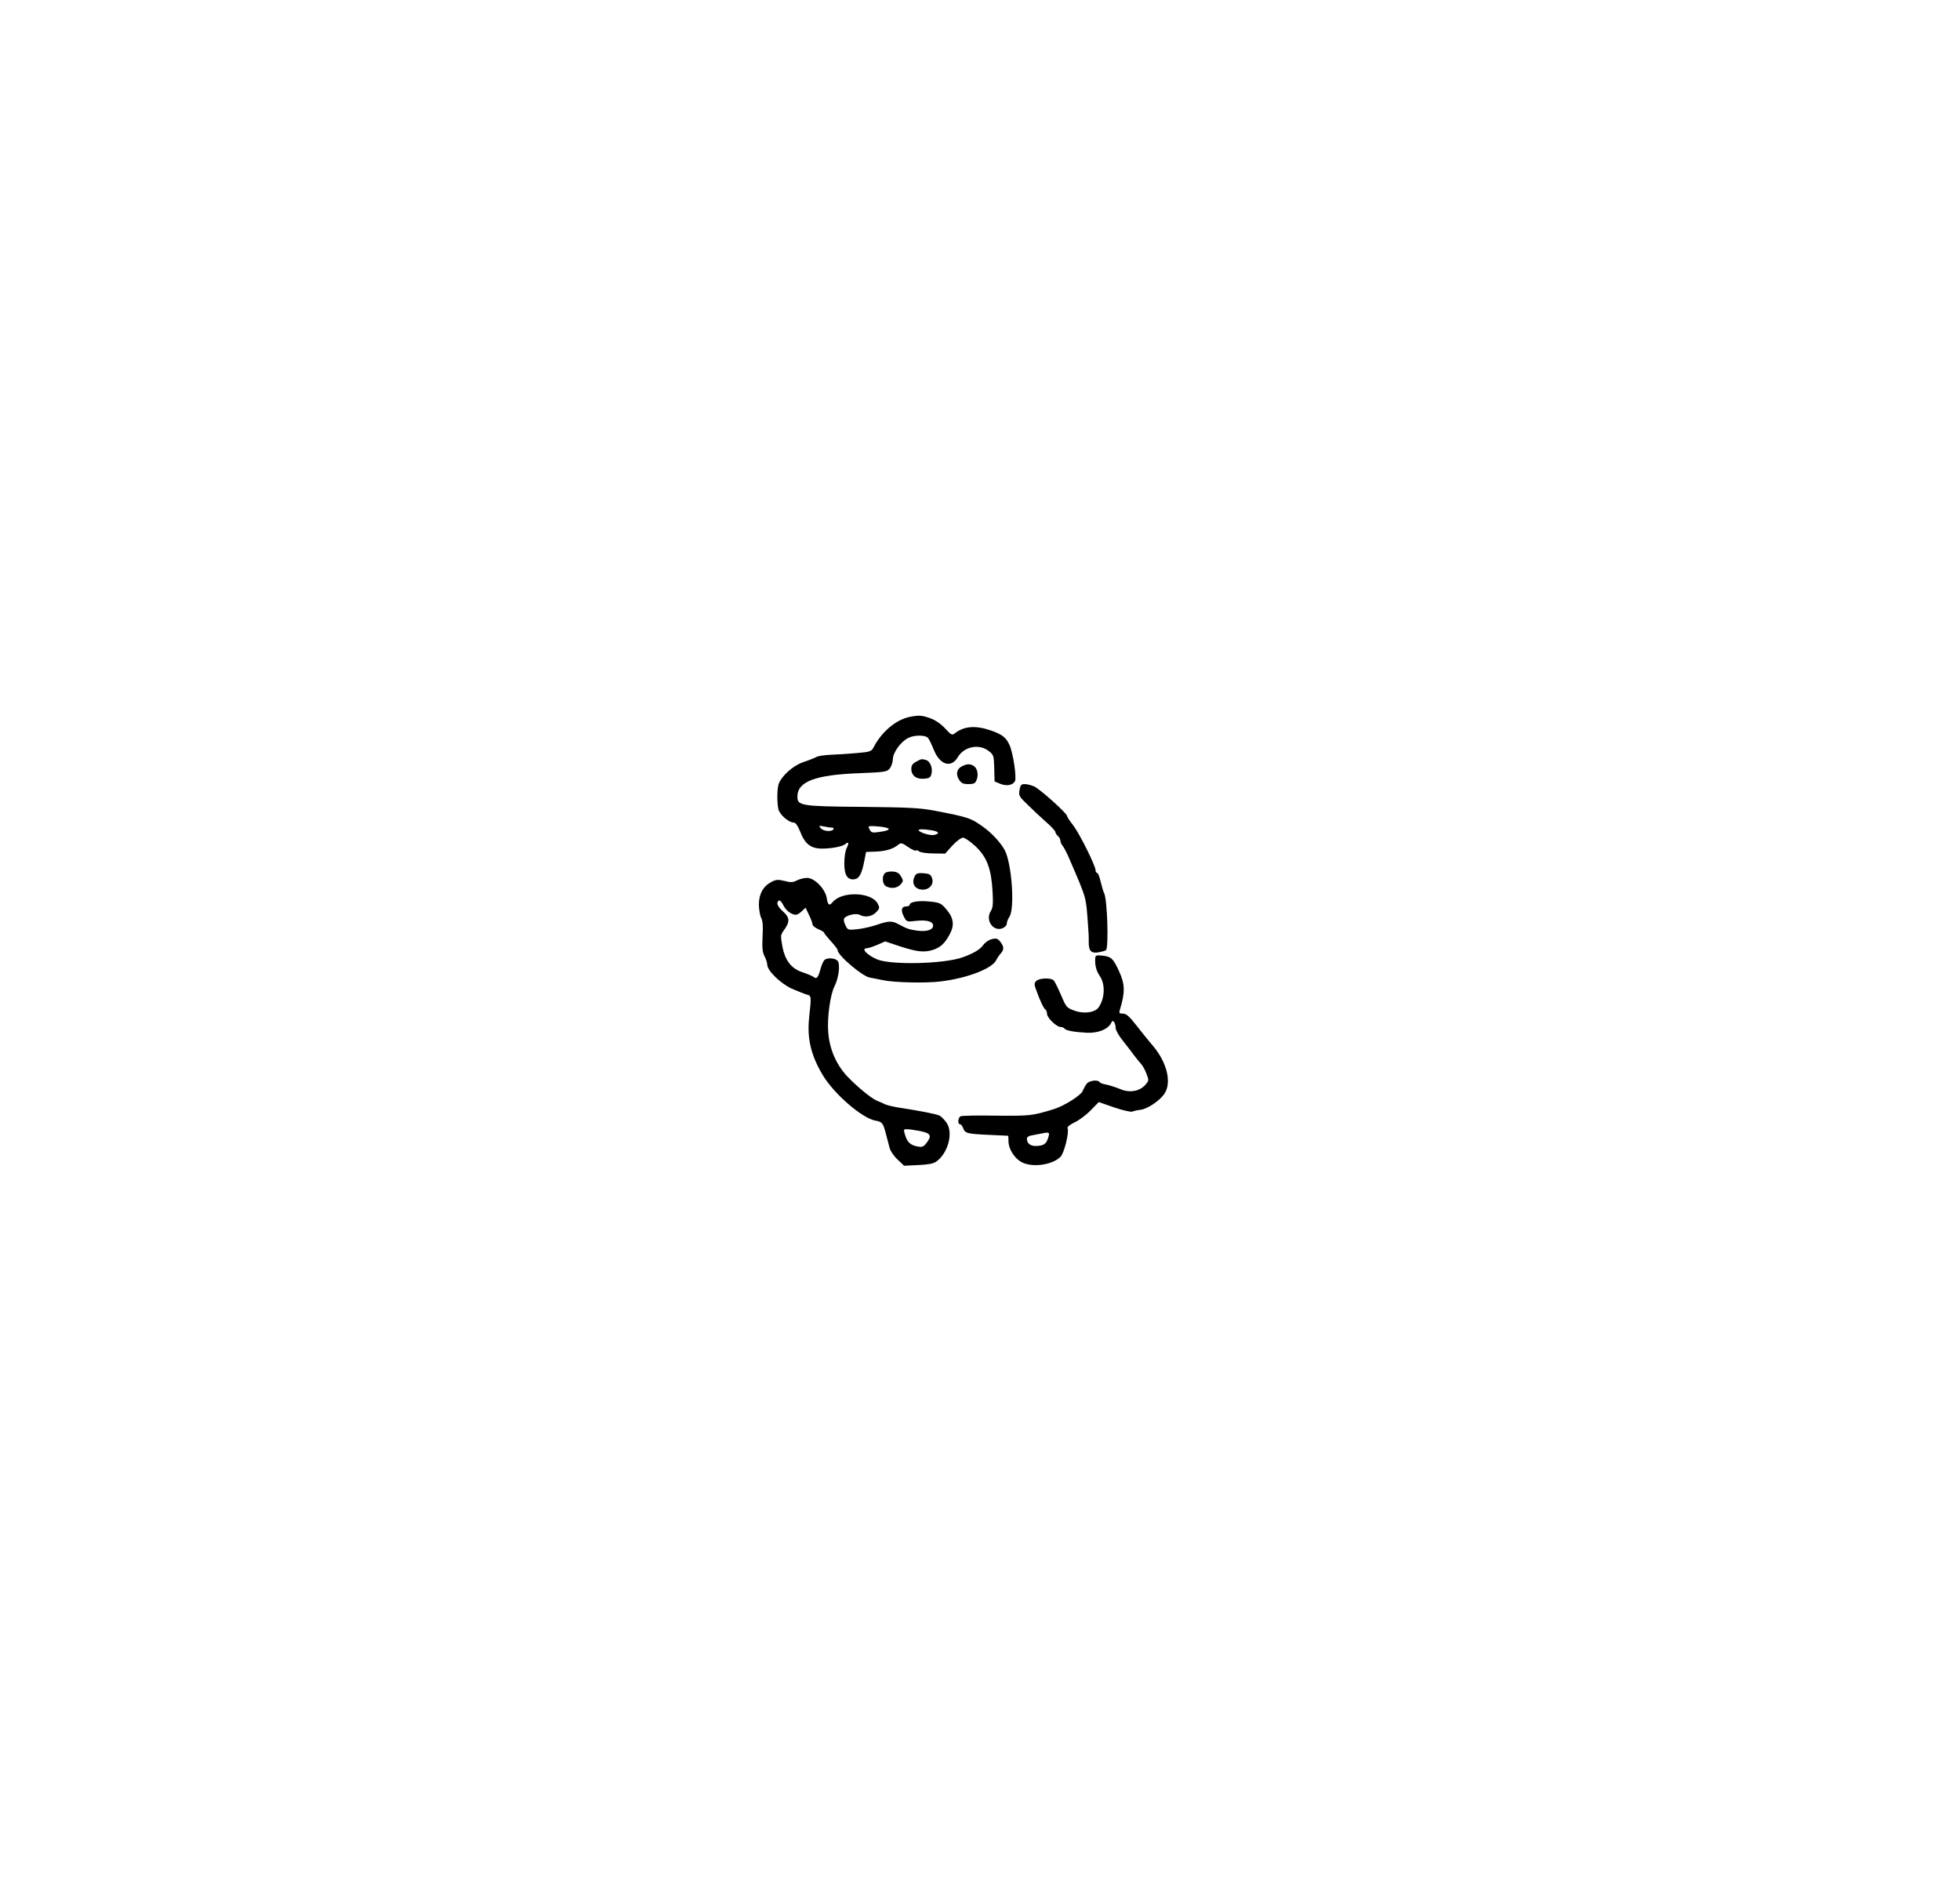
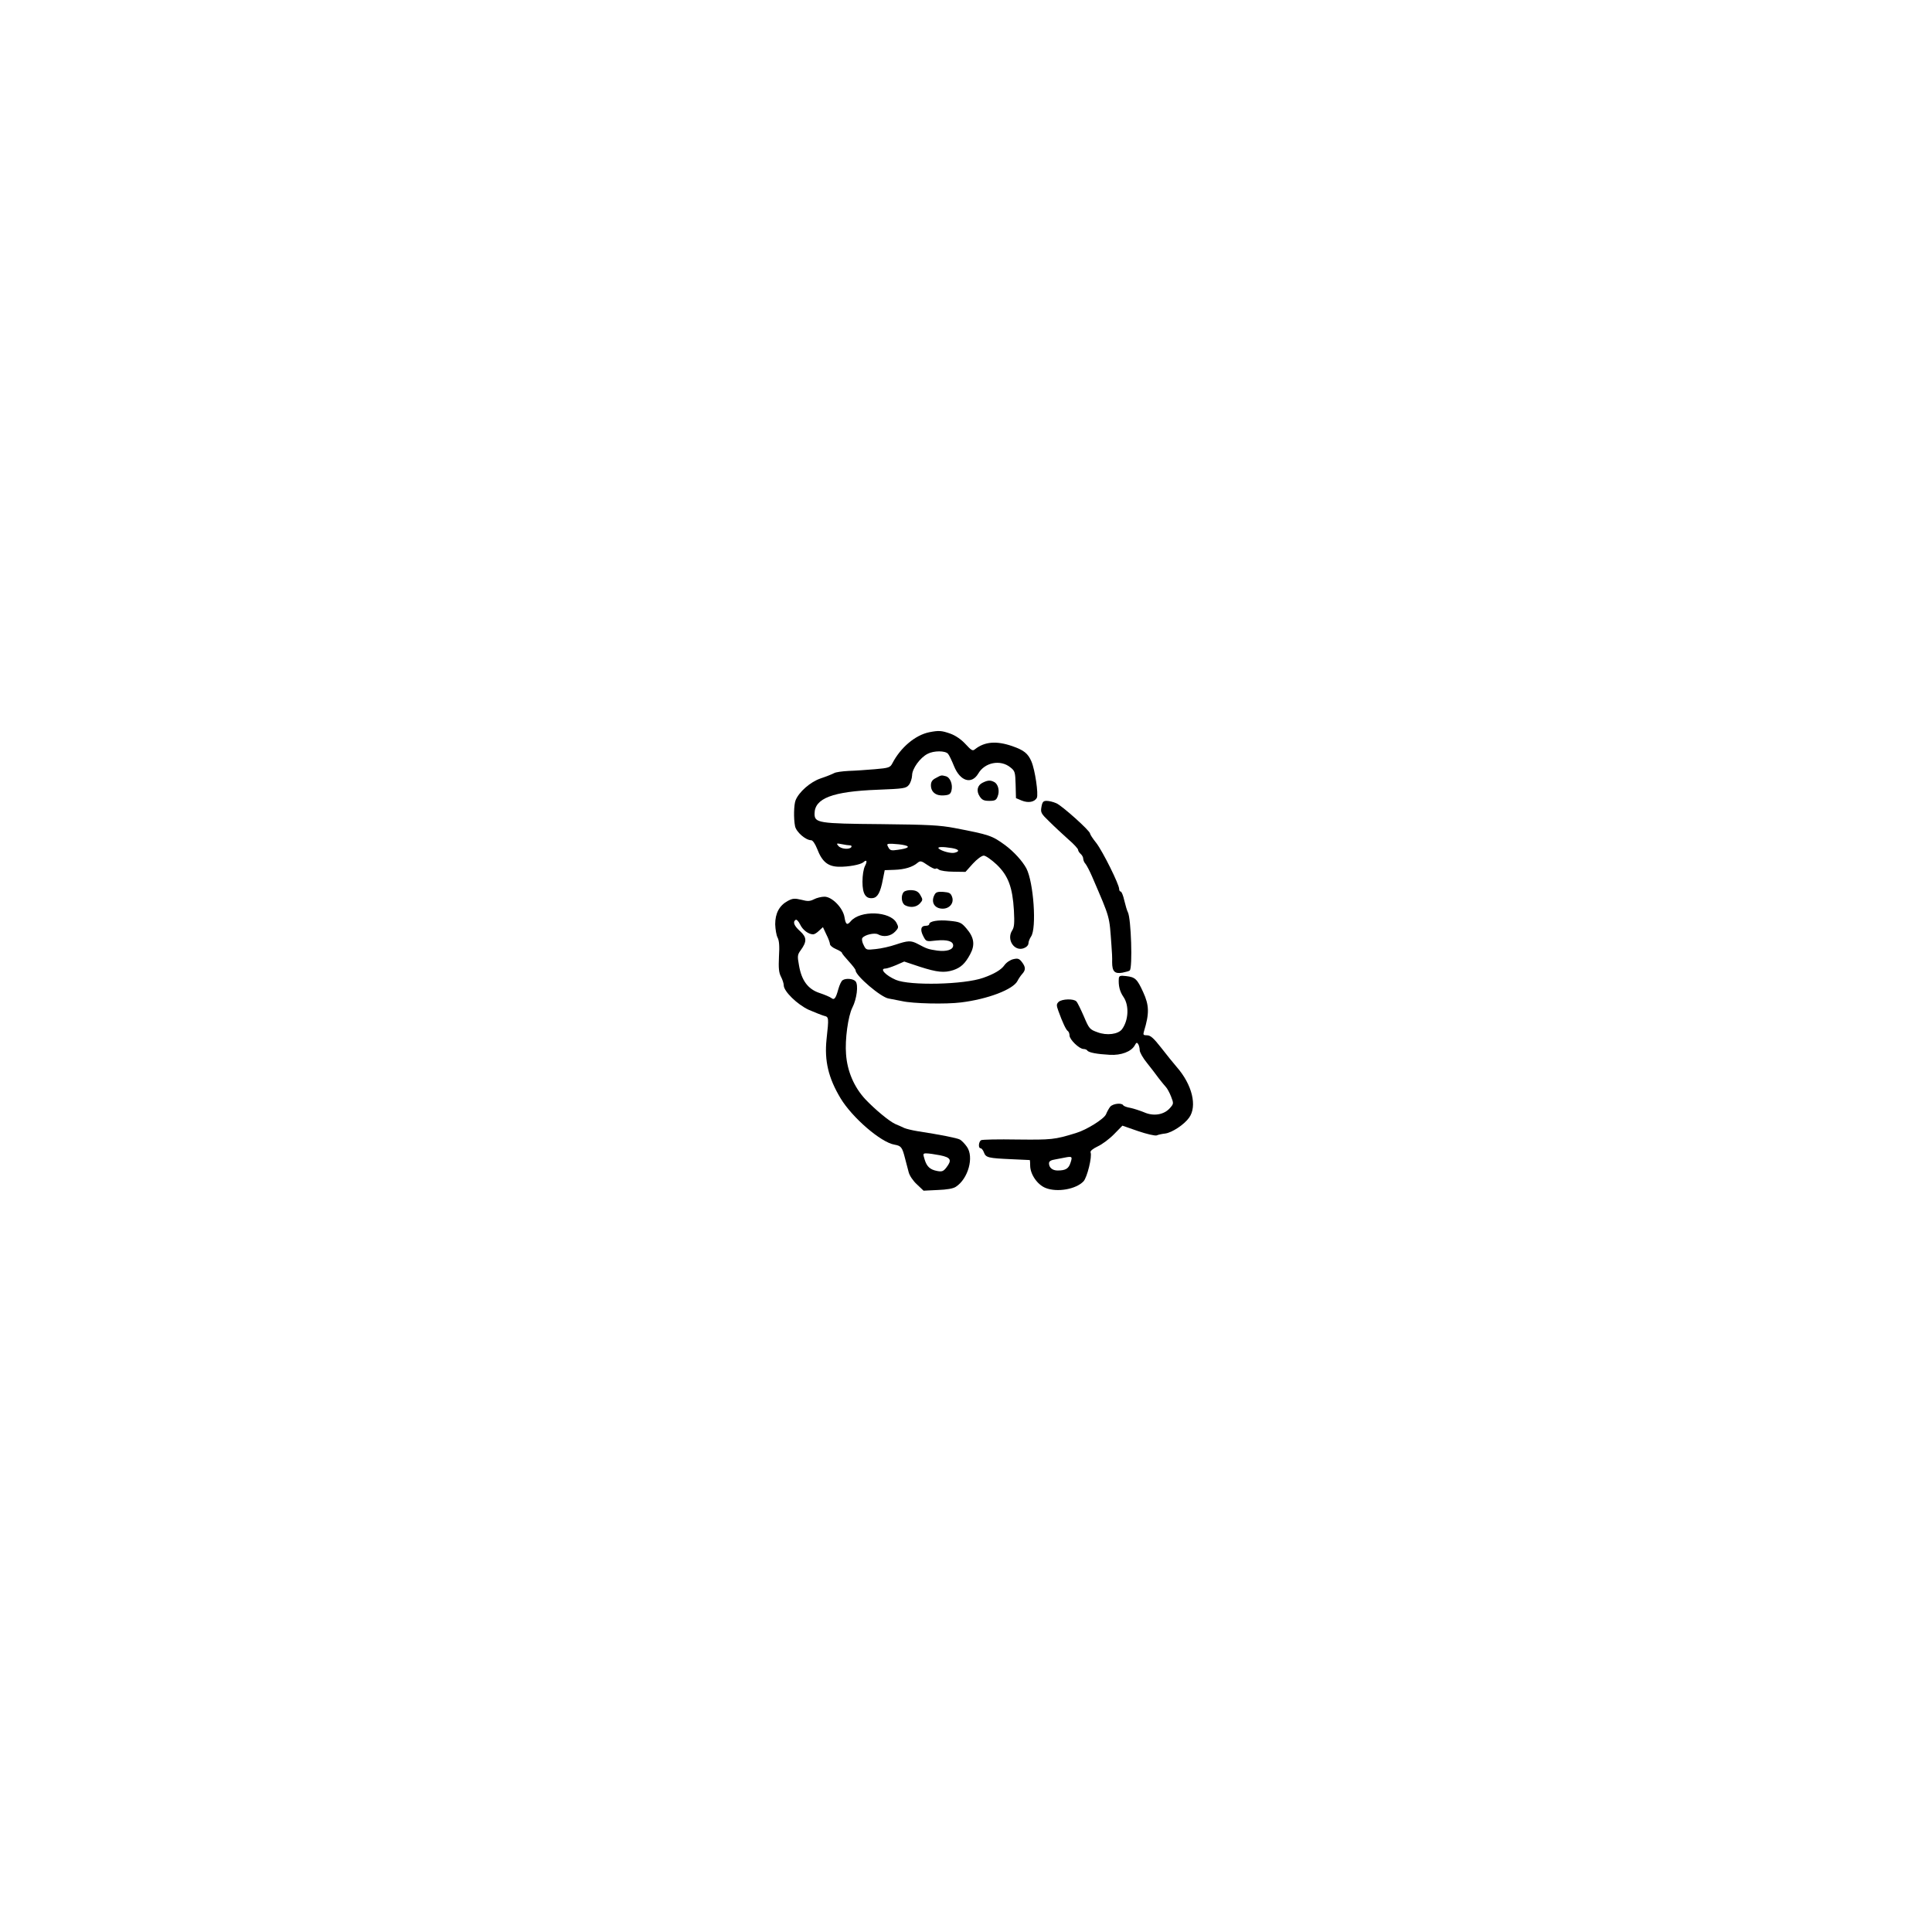
- <svg xmlns="http://www.w3.org/2000/svg" version="1.0" width="1170pt" height="1129pt" viewBox="0 0 1170 1129" preserveAspectRatio="xMidYMid meet">
+ <svg xmlns="http://www.w3.org/2000/svg" version="1.0" width="1129pt" height="1129pt" viewBox="0 0 1129 1129" preserveAspectRatio="xMidYMid meet">
  <g transform="translate(0,1129) scale(0.1,-0.1)" fill="#000000" stroke="none">
    <path d="M5430 7011 c-82 -17 -167 -89 -215 -181 -13 -25 -20 -28 -102 -35 -48 -4 -118 -9 -154 -10 -37 -2 -75 -7 -85 -13 -11 -6 -46 -20 -79 -31 -61 -21 -127 -80 -146 -128 -10 -26 -12 -106 -3 -151 7 -34 62 -82 94 -82 9 0 23 -20 35 -50 29 -76 63 -104 128 -105 55 -1 125 12 142 26 19 18 25 8 10 -21 -9 -17 -15 -55 -15 -93 0 -71 19 -101 61 -95 28 4 44 34 58 108 l11 55 57 2 c59 2 106 16 135 41 16 13 22 12 58 -13 22 -15 43 -25 47 -22 3 4 12 2 20 -5 8 -6 46 -12 85 -12 l70 -1 43 48 c25 27 52 47 64 47 11 0 45 -24 75 -52 68 -65 93 -133 101 -268 4 -75 2 -98 -10 -117 -35 -53 12 -125 68 -104 16 6 27 18 27 29 0 9 7 27 15 39 34 48 15 317 -27 398 -23 43 -73 98 -124 136 -77 56 -91 61 -294 100 -89 17 -155 20 -430 23 -369 3 -390 7 -390 61 0 90 105 130 369 140 152 6 166 8 182 28 10 12 18 37 19 56 0 39 47 104 91 126 36 19 103 19 119 0 7 -8 22 -40 35 -72 36 -89 103 -109 142 -43 38 65 129 83 187 36 27 -21 29 -28 31 -101 l2 -79 33 -14 c39 -16 76 -9 89 16 10 20 -10 162 -32 213 -20 46 -43 65 -112 89 -93 32 -161 26 -217 -18 -14 -12 -21 -8 -56 30 -25 27 -58 50 -89 61 -51 18 -67 19 -123 8z m-463 -661 c8 0 11 -4 8 -10 -10 -16 -61 -12 -76 7 -13 15 -11 16 20 10 18 -4 40 -7 48 -7z m318 1 c37 -8 22 -19 -38 -27 -39 -6 -46 -4 -56 15 -11 20 -9 21 26 20 21 -1 52 -4 68 -8z m278 -17 c41 -7 48 -19 16 -27 -21 -6 -76 9 -93 24 -12 11 22 12 77 3z" />
    <path d="M5468 6743 c-20 -10 -28 -22 -28 -42 0 -40 30 -63 76 -59 31 2 39 8 44 28 9 35 -7 77 -33 84 -27 7 -26 7 -59 -11z" />
    <path d="M5742 6716 c-31 -15 -38 -48 -17 -80 14 -21 25 -26 56 -26 33 0 41 4 49 26 13 32 3 72 -20 84 -22 12 -38 11 -68 -4z" />
    <path d="M6086 6575 c-6 -33 -3 -39 47 -87 29 -29 79 -75 110 -103 32 -27 57 -55 57 -61 0 -6 7 -17 15 -24 8 -7 15 -19 15 -28 0 -8 6 -23 14 -31 7 -9 25 -43 39 -76 107 -249 99 -223 112 -400 3 -33 5 -77 4 -98 0 -54 15 -69 60 -61 20 4 39 9 43 13 17 15 8 304 -11 340 -5 9 -14 40 -21 69 -6 28 -16 52 -21 52 -5 0 -9 7 -9 15 0 27 -95 218 -133 268 -21 26 -37 51 -37 56 0 16 -164 163 -197 177 -18 8 -43 14 -57 14 -19 0 -25 -6 -30 -35z" />
    <path d="M5282 6078 c-19 -19 -15 -66 7 -78 31 -16 66 -12 87 11 17 19 17 23 3 47 -11 20 -24 28 -49 30 -19 2 -41 -3 -48 -10z" />
    <path d="M5461 6061 c-23 -43 0 -81 48 -81 40 0 67 33 55 68 -8 23 -16 27 -51 30 -33 2 -44 -1 -52 -17z" />
    <path d="M4757 6035 c-24 -12 -37 -13 -74 -3 -39 9 -50 9 -80 -7 -49 -27 -73 -72 -73 -136 1 -30 7 -65 14 -78 9 -17 12 -49 8 -111 -3 -67 -1 -93 12 -118 9 -17 16 -40 16 -50 0 -35 79 -112 146 -143 35 -15 75 -31 89 -35 29 -7 29 -9 15 -138 -13 -125 11 -226 82 -344 68 -113 236 -258 315 -271 39 -7 45 -14 62 -81 7 -25 16 -61 21 -80 5 -20 26 -51 48 -71 l39 -37 82 4 c54 2 91 8 107 19 72 47 107 174 64 234 -12 17 -30 36 -41 42 -18 9 -107 27 -249 49 -30 5 -63 13 -75 18 -11 5 -34 16 -52 23 -36 16 -119 85 -176 145 -66 71 -106 164 -113 264 -7 85 12 223 37 272 26 51 36 132 19 153 -13 16 -57 20 -76 7 -7 -4 -18 -27 -25 -52 -15 -55 -24 -66 -41 -52 -8 6 -38 19 -68 29 -68 22 -106 73 -121 162 -10 54 -9 62 10 88 37 51 36 75 -3 111 -36 32 -45 55 -26 67 5 3 17 -9 26 -28 15 -32 49 -57 76 -57 7 0 22 9 34 21 l23 21 20 -43 c12 -23 21 -49 21 -56 0 -8 16 -21 35 -29 19 -8 35 -18 35 -22 0 -4 18 -26 40 -50 22 -24 40 -47 40 -53 0 -31 149 -158 193 -164 12 -2 47 -9 77 -15 64 -15 258 -19 345 -8 157 19 306 76 331 126 6 12 18 30 27 40 22 24 21 41 -2 71 -15 19 -23 22 -49 16 -18 -4 -41 -19 -53 -36 -18 -26 -60 -51 -123 -73 -112 -40 -429 -47 -511 -12 -60 26 -97 66 -61 66 8 0 36 9 62 20 l48 21 93 -31 c100 -32 141 -36 194 -19 44 15 69 38 98 92 30 55 24 99 -22 152 -29 34 -38 38 -98 44 -66 7 -119 -2 -119 -20 0 -5 -9 -9 -20 -9 -29 0 -34 -23 -15 -60 17 -33 17 -33 77 -26 62 6 98 -4 98 -29 0 -25 -38 -37 -93 -30 -52 8 -58 9 -114 39 -40 21 -57 20 -129 -4 -32 -11 -84 -23 -116 -26 -55 -6 -57 -6 -71 23 -9 16 -12 35 -8 41 12 19 71 33 92 22 32 -18 74 -11 99 15 22 23 22 27 9 52 -37 69 -213 75 -268 9 -21 -25 -29 -19 -36 24 -9 55 -73 120 -117 120 -18 0 -46 -7 -61 -15z m736 -1496 c64 -13 71 -28 37 -72 -17 -22 -26 -25 -53 -20 -42 8 -61 25 -74 68 -10 33 -10 35 11 35 13 0 48 -5 79 -11z" />
    <path d="M6538 5573 c-3 -43 5 -77 28 -110 33 -49 29 -135 -9 -187 -22 -30 -89 -39 -144 -18 -45 16 -49 21 -79 92 -18 41 -37 81 -44 88 -15 17 -85 15 -104 -3 -13 -13 -13 -20 -1 -53 24 -67 45 -111 55 -117 5 -3 10 -15 10 -26 0 -24 57 -79 82 -79 9 0 19 -4 22 -9 8 -12 57 -21 131 -25 67 -4 126 19 146 55 9 17 13 19 20 8 5 -8 9 -24 9 -36 0 -12 19 -46 43 -75 23 -29 54 -69 69 -90 15 -20 34 -42 41 -50 7 -7 21 -32 30 -55 16 -41 16 -43 -6 -68 -34 -39 -95 -50 -151 -25 -25 10 -61 22 -81 26 -19 3 -38 10 -41 15 -9 16 -60 10 -76 -8 -8 -10 -19 -30 -25 -45 -12 -27 -112 -90 -175 -109 -126 -39 -143 -40 -343 -38 -110 2 -206 0 -212 -4 -15 -10 -17 -47 -3 -47 6 0 15 -11 20 -25 11 -30 26 -33 160 -39 58 -3 106 -5 108 -5 1 -1 2 -15 2 -32 0 -51 42 -112 90 -131 67 -27 178 -8 222 39 21 23 51 144 41 169 -3 8 13 21 42 35 26 12 69 44 96 72 l48 49 92 -32 c50 -17 98 -28 108 -25 9 4 31 9 50 11 40 5 112 53 140 93 48 67 18 192 -72 295 -20 23 -61 74 -92 114 -44 56 -62 72 -82 72 -22 0 -24 3 -18 23 32 105 31 152 -5 230 -35 77 -47 87 -99 93 -34 4 -41 2 -43 -13z m-282 -1077 c-11 -35 -28 -46 -76 -46 -30 0 -50 17 -50 42 0 12 11 19 38 23 20 4 44 8 52 10 45 9 48 7 36 -29z" />
  </g>
</svg>
